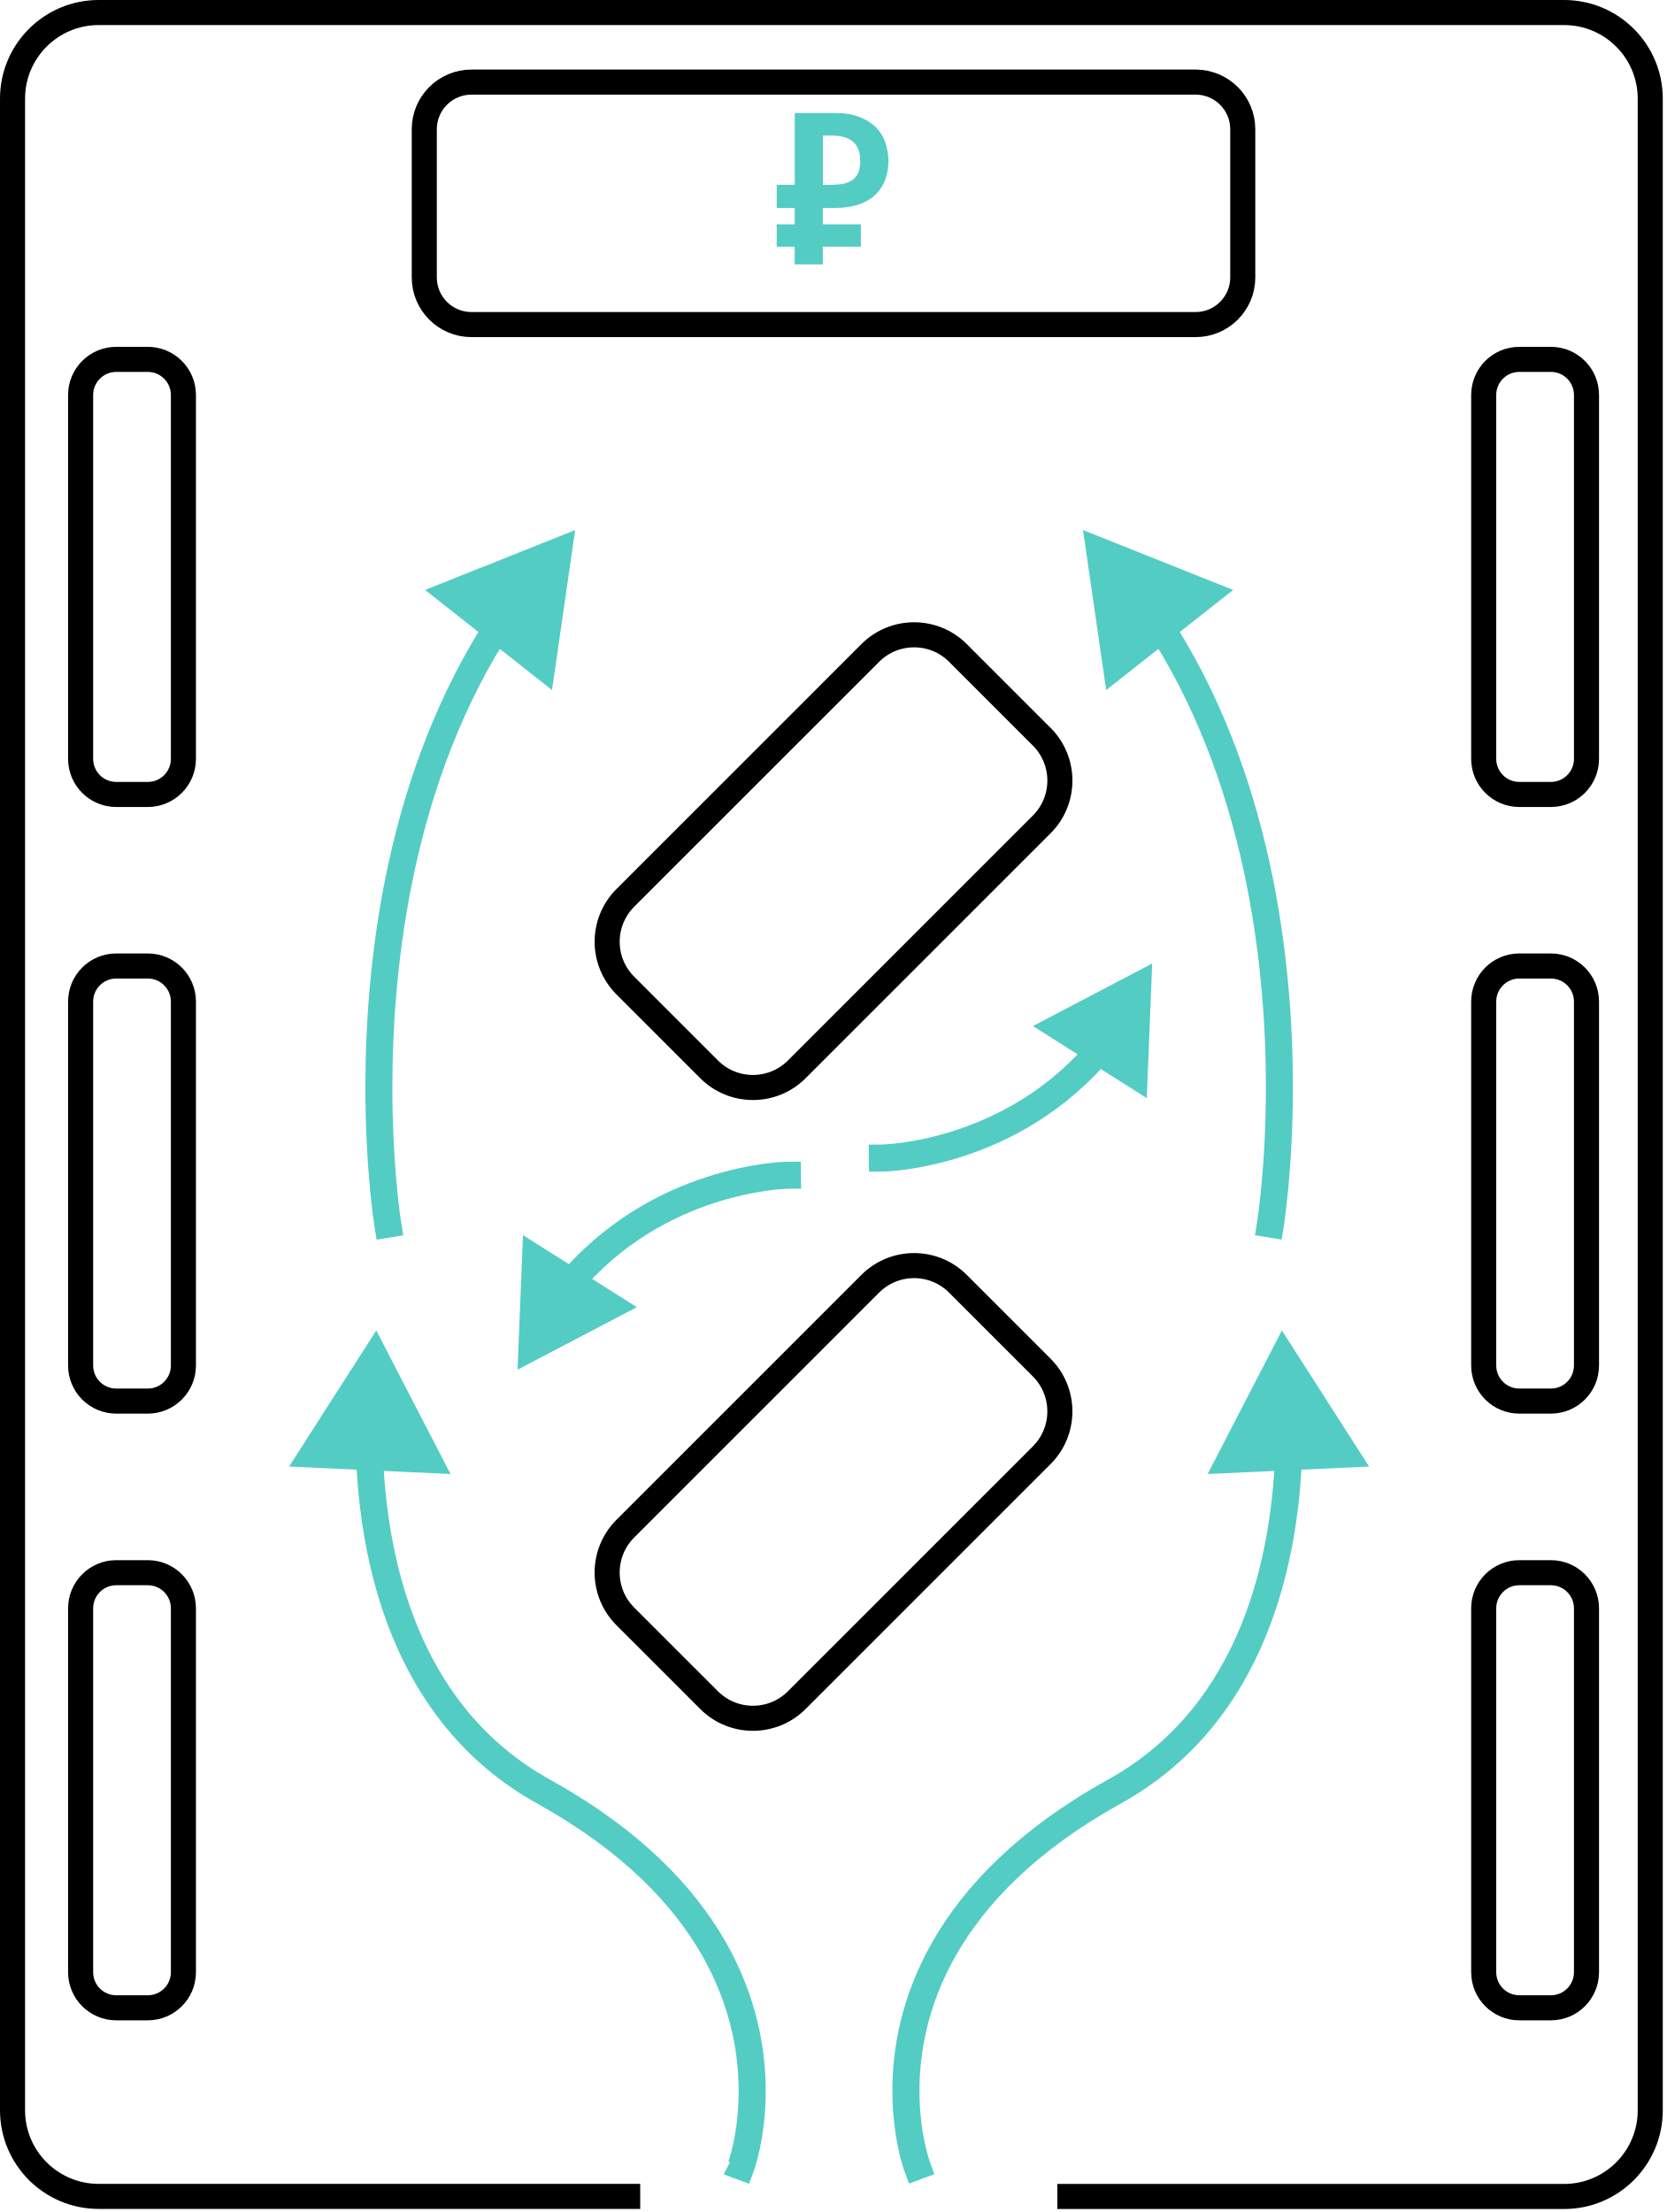
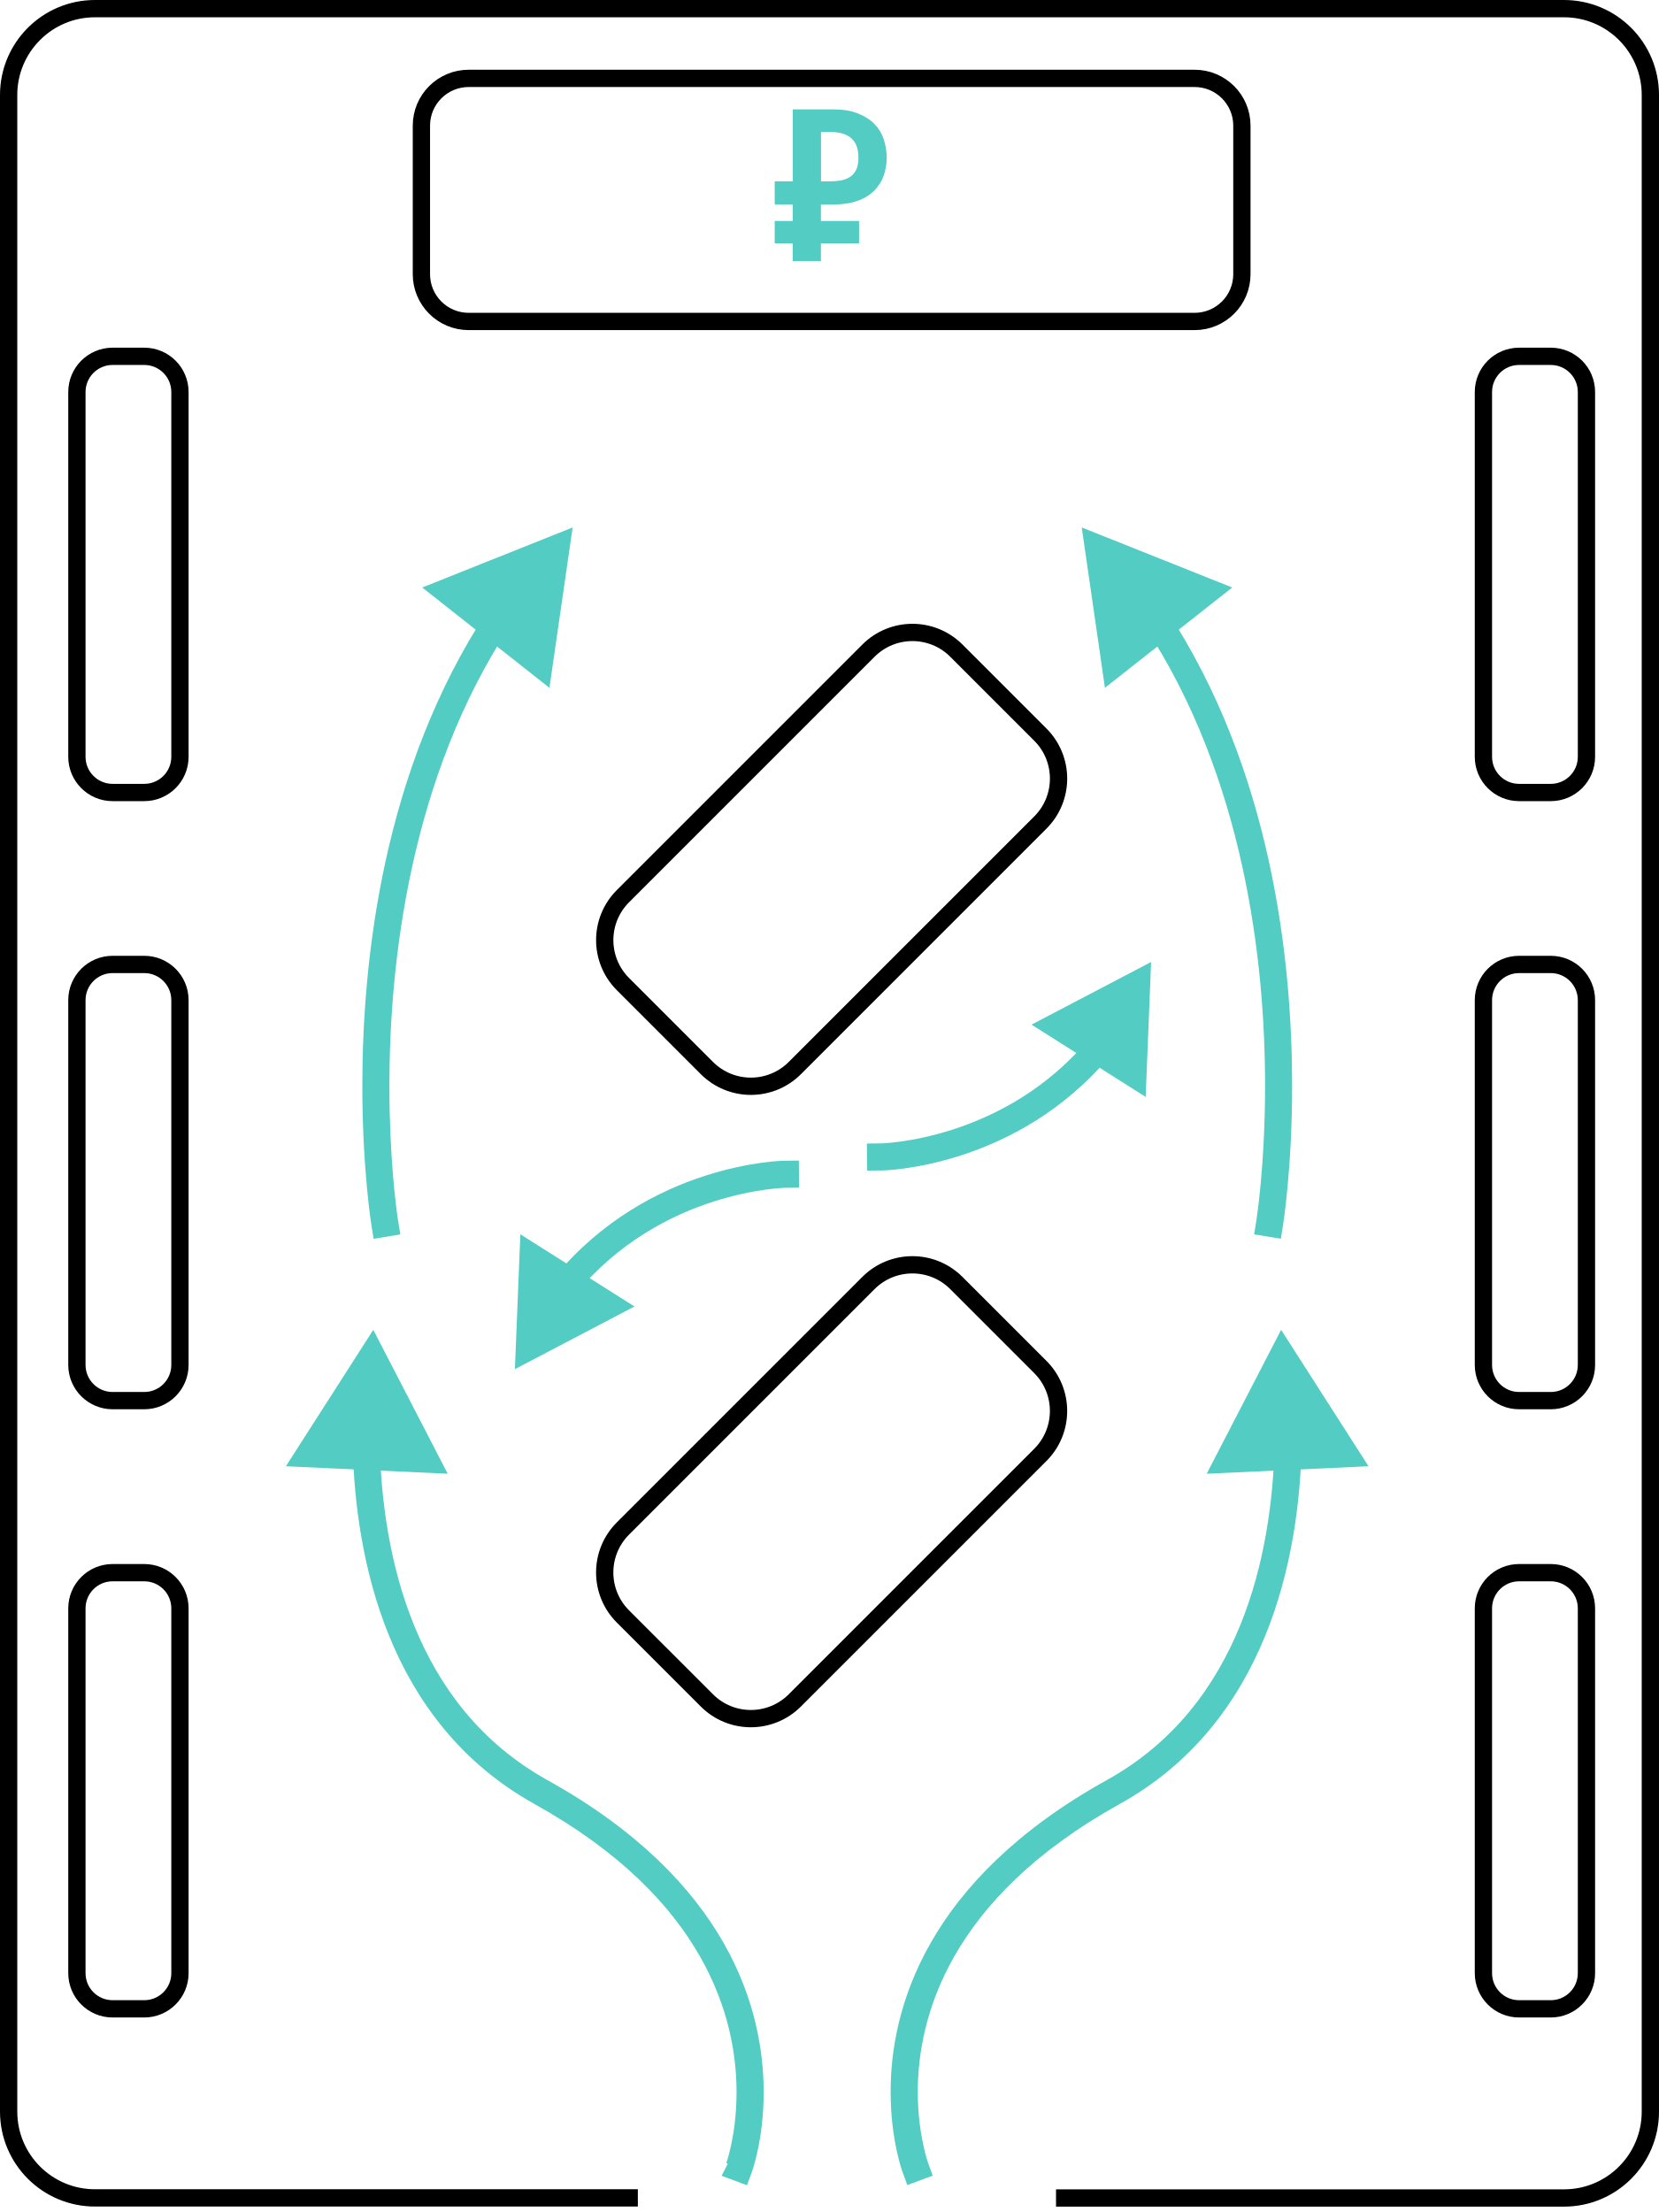
- <svg xmlns="http://www.w3.org/2000/svg" width="266" height="353" viewBox="0 0 266 353" fill="none">
-   <path d="M190.793 13.101H75.235C71.077 13.101 67.707 16.471 67.707 20.628V44.271C67.707 48.428 71.077 51.798 75.235 51.798H190.793C194.951 51.798 198.321 48.428 198.321 44.271V20.628C198.321 16.471 194.951 13.101 190.793 13.101Z" stroke="black" stroke-width="4" />
-   <path d="M138.875 104.203L99.791 143.285C95.926 147.15 95.926 153.416 99.791 157.281L113.159 170.648C117.024 174.513 123.29 174.513 127.155 170.648L166.239 131.566C170.104 127.701 170.104 121.435 166.239 117.57L152.871 104.203C149.006 100.338 142.74 100.338 138.875 104.203Z" stroke="black" stroke-width="4" />
-   <path d="M138.871 204.868L99.787 243.95C95.922 247.815 95.922 254.081 99.787 257.946L113.155 271.313C117.02 275.178 123.286 275.178 127.151 271.313L166.235 232.231C170.1 228.366 170.1 222.1 166.235 218.235L152.868 204.868C149.002 201.003 142.736 201.003 138.871 204.868Z" stroke="black" stroke-width="4" />
-   <path d="M23.587 57.349H18.547C15.409 57.349 12.865 59.893 12.865 63.03V121.102C12.865 124.24 15.409 126.784 18.547 126.784H23.587C26.725 126.784 29.269 124.24 29.269 121.102V63.03C29.269 59.893 26.725 57.349 23.587 57.349Z" stroke="black" stroke-width="4" />
-   <path d="M23.587 154.157H18.547C15.409 154.157 12.865 156.701 12.865 159.838V217.91C12.865 221.048 15.409 223.592 18.547 223.592H23.587C26.725 223.592 29.269 221.048 29.269 217.91V159.838C29.269 156.701 26.725 154.157 23.587 154.157Z" stroke="black" stroke-width="4" />
-   <path d="M23.587 250.978H18.547C15.409 250.978 12.865 253.522 12.865 256.66V314.731C12.865 317.869 15.409 320.413 18.547 320.413H23.587C26.725 320.413 29.269 317.869 29.269 314.731V256.66C29.269 253.522 26.725 250.978 23.587 250.978Z" stroke="black" stroke-width="4" />
-   <path d="M247.491 57.349H242.451C239.313 57.349 236.77 59.893 236.77 63.03V121.102C236.77 124.24 239.313 126.784 242.451 126.784H247.491C250.629 126.784 253.173 124.24 253.173 121.102V63.03C253.173 59.893 250.629 57.349 247.491 57.349Z" stroke="black" stroke-width="4" />
-   <path d="M247.491 154.157H242.451C239.313 154.157 236.77 156.701 236.77 159.838V217.91C236.77 221.048 239.313 223.592 242.451 223.592H247.491C250.629 223.592 253.173 221.048 253.173 217.91V159.838C253.173 156.701 250.629 154.157 247.491 154.157Z" stroke="black" stroke-width="4" />
-   <path d="M247.491 250.978H242.451C239.313 250.978 236.77 253.522 236.77 256.66V314.731C236.77 317.869 239.313 320.413 242.451 320.413H247.491C250.629 320.413 253.173 317.869 253.173 314.731V256.66C253.173 253.522 250.629 250.978 247.491 250.978Z" stroke="black" stroke-width="4" />
-   <path d="M168.733 350.522H249.6C257.193 350.522 263.346 344.369 263.346 336.777V15.746C263.346 8.153 257.193 2 249.6 2H15.746C8.153 2 2 8.153 2 15.746V336.763C2 344.356 8.153 350.509 15.746 350.509H102.163" stroke="black" stroke-width="4" stroke-miterlimit="10" />
-   <path d="M123.96 29.491H126.827V18.036H133.242C134.787 18.036 136.096 18.246 137.183 18.678C138.269 19.11 139.147 19.673 139.827 20.367C140.508 21.073 141.006 21.885 141.307 22.815C141.608 23.744 141.778 24.713 141.778 25.695C141.778 26.676 141.621 27.658 141.307 28.562C140.992 29.465 140.495 30.25 139.827 30.944C139.147 31.638 138.269 32.188 137.183 32.581C136.096 32.973 134.787 33.183 133.242 33.183H131.305V35.801H137.379V39.362H131.305V42.189H126.814V39.362H123.947V35.801H126.814V33.183H123.947V29.491H123.96ZM132.797 29.491C133.412 29.491 134.002 29.439 134.538 29.334C135.075 29.229 135.559 29.046 135.965 28.771C136.371 28.496 136.698 28.116 136.934 27.619C137.17 27.122 137.274 26.48 137.274 25.708C137.274 24.935 137.157 24.268 136.934 23.744C136.698 23.22 136.384 22.802 135.965 22.487C135.546 22.173 135.075 21.964 134.538 21.833C134.002 21.702 133.412 21.636 132.797 21.636H131.318V29.504H132.797V29.491Z" fill="#53CCC4" />
-   <path d="M120.281 346.464C120.347 346.294 122.193 341.28 122.193 333.661C122.193 327.155 120.831 318.711 115.804 309.901C110.777 301.09 102.123 291.966 87.775 284.007C77.027 278.024 70.507 269.083 66.554 259.395C62.6 249.708 61.291 239.314 61.068 230.792L61.016 228.632L56.709 228.749L56.761 230.909C56.997 239.772 58.332 250.651 62.561 261.032C66.776 271.387 73.951 281.271 85.68 287.79C99.453 295.448 107.452 303.997 112.047 312.061C116.642 320.125 117.872 327.757 117.872 333.674C117.872 337.143 117.454 340.01 117.035 341.987C116.825 342.982 116.616 343.741 116.472 344.251C116.393 344.513 116.328 344.697 116.288 344.814L116.249 344.945V344.971L116.485 345.063L115.49 346.987L119.535 348.493L120.281 346.477V346.464Z" fill="#53CCC4" />
-   <path d="M71.895 235.23L60.047 212.32L46.131 234.038L71.895 235.23Z" fill="#53CCC4" />
-   <path d="M64.001 195.001C64.001 195.001 63.988 194.883 63.949 194.634C63.687 192.867 62.614 184.842 62.614 173.505C62.614 153.895 65.874 124.414 81.871 100.196L83.063 98.389L79.463 96.02L78.271 97.813C61.553 123.184 58.307 153.437 58.307 173.505C58.307 186.767 59.747 195.616 59.76 195.695L60.1 197.829L64.355 197.135L64.014 195.001H64.001Z" fill="#53CCC4" />
-   <path d="M88.091 110.119L91.782 84.591L67.838 94.148L88.091 110.119Z" fill="#53CCC4" />
-   <path d="M125.636 185.392C125.478 185.392 120.111 185.457 112.858 187.801C105.606 190.131 96.428 194.778 88.875 203.942L87.5 205.605L90.825 208.341L92.2 206.678C99.099 198.3 107.478 194.071 114.18 191.911C117.519 190.838 120.438 190.288 122.494 190C123.528 189.856 124.339 189.791 124.889 189.751C125.164 189.738 125.374 189.725 125.505 189.712H125.649H125.675L127.835 189.686L127.796 185.379L125.636 185.405V185.392Z" fill="#53CCC4" />
-   <path d="M83.456 197.108L82.592 218.578L101.627 208.602L83.456 197.108Z" fill="#53CCC4" />
-   <path d="M140.822 186.963C140.98 186.963 146.347 186.897 153.6 184.554C160.852 182.224 170.03 177.577 177.583 168.413L178.958 166.75L175.633 164.014L174.258 165.677C167.359 174.055 158.98 178.284 152.277 180.444C148.939 181.517 146.02 182.067 143.964 182.355C142.93 182.499 142.118 182.564 141.569 182.604C141.294 182.617 141.084 182.63 140.953 182.643H140.809H140.783L138.623 182.669L138.675 186.976L140.836 186.95L140.822 186.963Z" fill="#53CCC4" />
-   <path d="M183.003 175.247L183.867 153.764L164.832 163.74L183.003 175.247Z" fill="#53CCC4" />
-   <path d="M148.376 344.959C148.337 344.841 146.727 340.364 146.727 333.661C146.727 327.744 147.957 320.099 152.552 312.035C157.16 303.971 165.146 295.422 178.919 287.777C190.662 281.258 197.823 271.374 202.038 261.019C206.267 250.651 207.615 239.772 207.838 230.896L207.89 228.736L203.583 228.619L203.531 230.779C203.308 239.301 201.999 249.695 198.045 259.383C194.079 269.07 187.572 278.024 176.824 283.994C162.476 291.953 153.822 301.077 148.795 309.888C143.768 318.698 142.393 327.129 142.406 333.648C142.406 341.28 144.265 346.294 144.318 346.451L145.064 348.467L149.109 346.961L148.363 344.945L148.376 344.959Z" fill="#53CCC4" />
-   <path d="M218.481 234.038L204.565 212.32L192.717 235.23L218.481 234.038Z" fill="#53CCC4" />
-   <path d="M204.865 195.695C204.865 195.616 206.319 186.767 206.319 173.505C206.319 153.437 203.059 123.197 186.354 97.813L185.163 96.02L181.562 98.389L182.754 100.183C198.752 124.414 202.025 153.882 202.011 173.492C202.011 179.972 201.658 185.366 201.304 189.136C201.134 191.021 200.951 192.501 200.82 193.495C200.755 193.993 200.702 194.373 200.663 194.634C200.624 194.883 200.611 195.001 200.611 195.001L200.27 197.122L204.525 197.816L204.865 195.682V195.695Z" fill="#53CCC4" />
-   <path d="M196.788 94.148L172.83 84.591L176.522 110.119L196.788 94.148Z" fill="#53CCC4" />
+ <svg xmlns="http://www.w3.org/2000/svg" width="192" height="256" viewBox="0 0 192 256" fill="none">
+   <g id="Group">
+     <path id="Vector" d="M138.254 9.071H54.242C51.22 9.071 48.77 11.521 48.77 14.544V31.732C48.77 34.754 51.22 37.204 54.242 37.204H138.254C141.277 37.204 143.727 34.754 143.727 31.732V14.544C143.727 11.521 141.277 9.071 138.254 9.071Z" stroke="black" stroke-width="2" />
+     <path id="Vector_2" d="M100.509 75.302L72.095 103.715C69.285 106.525 69.285 111.081 72.095 113.89L81.813 123.608C84.623 126.418 89.178 126.418 91.989 123.608L120.402 95.195C123.212 92.385 123.212 87.83 120.402 85.02L110.684 75.302C107.874 72.492 103.319 72.492 100.509 75.302Z" stroke="black" stroke-width="2" />
+     <path id="Vector_3" d="M100.506 148.487L72.092 176.9C69.282 179.709 69.282 184.265 72.092 187.075L81.81 196.793C84.62 199.603 89.176 199.603 91.986 196.793L120.4 168.38C123.21 165.57 123.21 161.014 120.4 158.205L110.682 148.487C107.872 145.677 103.316 145.677 100.506 148.487Z" stroke="black" stroke-width="2" />
+     <path id="Vector_4" d="M16.695 41.238H13.031C10.75 41.238 8.9 43.088 8.9 45.369V87.587C8.9 89.868 10.75 91.718 13.031 91.718H16.695C18.977 91.718 20.826 89.868 20.826 87.587V45.369C20.826 43.088 18.977 41.238 16.695 41.238Z" stroke="black" stroke-width="2" />
+     <path id="Vector_5" d="M16.695 111.618H13.031C10.75 111.618 8.9 113.467 8.9 115.749V157.967C8.9 160.248 10.75 162.098 13.031 162.098H16.695C18.977 162.098 20.826 160.248 20.826 157.967V115.749C20.826 113.467 18.977 111.618 16.695 111.618Z" stroke="black" stroke-width="2" />
+     <path id="Vector_6" d="M16.695 182.009H13.031C10.75 182.009 8.9 183.858 8.9 186.139V228.358C8.9 230.639 10.75 232.488 13.031 232.488H16.695C18.977 232.488 20.826 230.639 20.826 228.358V186.139C20.826 183.858 18.977 182.009 16.695 182.009Z" stroke="black" stroke-width="2" />
+     <path id="Vector_7" d="M179.474 41.238H175.809C173.528 41.238 171.679 43.088 171.679 45.369V87.587C171.679 89.868 173.528 91.718 175.809 91.718H179.474C181.755 91.718 183.604 89.868 183.604 87.587V45.369C183.604 43.088 181.755 41.238 179.474 41.238Z" stroke="black" stroke-width="2" />
+     <path id="Vector_8" d="M179.474 111.618H175.809C173.528 111.618 171.679 113.467 171.679 115.749V157.967C171.679 160.248 173.528 162.098 175.809 162.098H179.474C181.755 162.098 183.604 160.248 183.604 157.967V115.749C183.604 113.467 181.755 111.618 179.474 111.618Z" stroke="black" stroke-width="2" />
+     <path id="Vector_9" d="M179.474 182.009H175.809C173.528 182.009 171.679 183.858 171.679 186.139V228.358C171.679 230.639 173.528 232.488 175.809 232.488H179.474C181.755 232.488 183.604 230.639 183.604 228.358V186.139C183.604 183.858 181.755 182.009 179.474 182.009Z" stroke="black" stroke-width="2" />
+     <path id="Vector_10" d="M122.216 254.378H181.007C186.527 254.378 191 249.905 191 244.385V10.993C191 5.473 186.527 1 181.007 1H10.993C5.473 1 1 5.473 1 10.993V244.375C1 249.895 5.473 254.368 10.993 254.368H73.819" stroke="black" stroke-width="2" stroke-miterlimit="10" />
+     <path id="Vector_11" d="M89.667 20.985H91.752V12.657H96.415C97.538 12.657 98.49 12.809 99.28 13.124C100.07 13.438 100.708 13.847 101.203 14.351C101.697 14.865 102.059 15.455 102.278 16.131C102.497 16.807 102.621 17.511 102.621 18.225C102.621 18.939 102.506 19.652 102.278 20.309C102.05 20.966 101.688 21.537 101.203 22.041C100.708 22.546 100.07 22.945 99.28 23.231C98.49 23.516 97.538 23.669 96.415 23.669H95.007V25.572H99.423V28.161H95.007V30.217H91.742V28.161H89.658V25.572H91.742V23.669H89.658V20.985H89.667ZM96.092 20.985C96.539 20.985 96.967 20.947 97.358 20.871C97.748 20.794 98.1 20.661 98.395 20.461C98.69 20.262 98.928 19.985 99.099 19.624C99.27 19.262 99.347 18.796 99.347 18.234C99.347 17.673 99.261 17.187 99.099 16.807C98.928 16.426 98.7 16.122 98.395 15.893C98.09 15.665 97.748 15.512 97.358 15.417C96.967 15.322 96.539 15.274 96.092 15.274H95.016V20.994H96.092V20.985Z" fill="#53CCC4" />
+     <path id="Vector_12" d="M86.993 251.428C87.04 251.305 88.382 247.66 88.382 242.121C88.382 237.391 87.393 231.252 83.738 224.847C80.083 218.442 73.792 211.808 63.361 206.022C55.547 201.672 50.807 195.172 47.933 188.129C45.058 181.086 44.106 173.53 43.945 167.334L43.907 165.764L40.775 165.849L40.813 167.42C40.985 173.863 41.956 181.772 45.03 189.319C48.094 196.847 53.31 204.033 61.838 208.772C71.85 214.34 77.666 220.555 81.006 226.417C84.347 232.28 85.242 237.828 85.242 242.13C85.242 244.652 84.937 246.736 84.632 248.174C84.48 248.897 84.328 249.449 84.223 249.82C84.166 250.01 84.119 250.144 84.09 250.229L84.061 250.324V250.343L84.233 250.41L83.509 251.809L86.45 252.904L86.993 251.438V251.428Z" fill="#53CCC4" />
+     <path id="Vector_13" d="M51.816 170.559L43.202 153.904L33.085 169.693L51.816 170.559Z" fill="#53CCC4" />
+     <path id="Vector_14" d="M46.074 141.312C46.074 141.312 46.065 141.227 46.036 141.046C45.846 139.761 45.065 133.927 45.065 125.685C45.065 111.428 47.435 89.996 59.066 72.388L59.932 71.075L57.315 69.353L56.448 70.656C44.294 89.101 41.934 111.095 41.934 125.685C41.934 135.326 42.981 141.76 42.99 141.817L43.238 143.368L46.331 142.864L46.084 141.312H46.074Z" fill="#53CCC4" />
+     <path id="Vector_15" d="M63.587 79.604L66.271 61.045L48.863 67.993L63.587 79.604Z" fill="#53CCC4" />
+     <path id="Vector_16" d="M90.884 134.327C90.77 134.327 86.868 134.374 81.595 136.078C76.322 137.772 69.65 141.151 64.159 147.813L63.159 149.022L65.577 151.011L66.576 149.802C71.592 143.711 77.683 140.637 82.556 139.066C84.983 138.286 87.106 137.886 88.6 137.677C89.352 137.572 89.942 137.525 90.341 137.496C90.541 137.487 90.694 137.477 90.789 137.468H90.894H90.912L92.483 137.449L92.454 134.317L90.884 134.336V134.327Z" fill="#53CCC4" />
+     <path id="Vector_17" d="M60.221 142.846L59.592 158.454L73.431 151.202L60.221 142.846Z" fill="#53CCC4" />
+     <g id="Group_2">
+       <path id="Vector_18" d="M101.924 135.468C102.038 135.468 105.94 135.42 111.213 133.717C116.486 132.023 123.157 128.644 128.649 121.982L129.648 120.773L127.231 118.784L126.232 119.993C121.216 126.084 115.125 129.158 110.252 130.728C107.825 131.509 105.702 131.908 104.208 132.118C103.456 132.223 102.866 132.27 102.466 132.299C102.266 132.308 102.114 132.318 102.019 132.327H101.914H101.895L100.325 132.346L100.363 135.477L101.933 135.458L101.924 135.468Z" fill="#53CCC4" />
+       <path id="Vector_19" d="M132.591 126.95L133.219 111.332L119.38 118.584L132.591 126.95Z" fill="#53CCC4" />
+     </g>
+     <g id="Group_3">
+       <path id="Vector_20" d="M107.416 250.332C107.388 250.246 106.217 246.991 106.217 242.118C106.217 237.817 107.112 232.259 110.452 226.396C113.803 220.533 119.608 214.318 129.621 208.76C138.158 204.021 143.364 196.835 146.429 189.307C149.503 181.769 150.483 173.861 150.645 167.408L150.683 165.838L147.552 165.752L147.514 167.322C147.352 173.518 146.4 181.075 143.526 188.117C140.642 195.16 135.912 201.67 128.098 206.01C117.667 211.796 111.376 218.43 107.721 224.835C104.066 231.24 103.067 237.369 103.076 242.109C103.076 247.657 104.428 251.303 104.466 251.417L105.008 252.882L107.949 251.788L107.407 250.322L107.416 250.332Z" fill="#53CCC4" />
+       <path id="Vector_21" d="M158.384 169.693L148.267 153.904L139.654 170.559L158.384 169.693Z" fill="#53CCC4" />
+     </g>
+     <g id="Group_4">
+       <path id="Vector_22" d="M148.484 141.817C148.484 141.76 149.541 135.326 149.541 125.685C149.541 111.095 147.171 89.11 135.026 70.656L134.16 69.353L131.543 71.075L132.409 72.379C144.04 89.996 146.419 111.419 146.409 125.676C146.409 130.387 146.152 134.308 145.896 137.049C145.772 138.419 145.639 139.495 145.543 140.218C145.496 140.58 145.458 140.856 145.429 141.046C145.401 141.227 145.391 141.312 145.391 141.312L145.144 142.854L148.237 143.359L148.484 141.807V141.817Z" fill="#53CCC4" />
+       <path id="Vector_23" d="M142.611 67.993L125.193 61.045L127.877 79.604L142.611 67.993Z" fill="#53CCC4" />
+     </g>
+   </g>
</svg>
